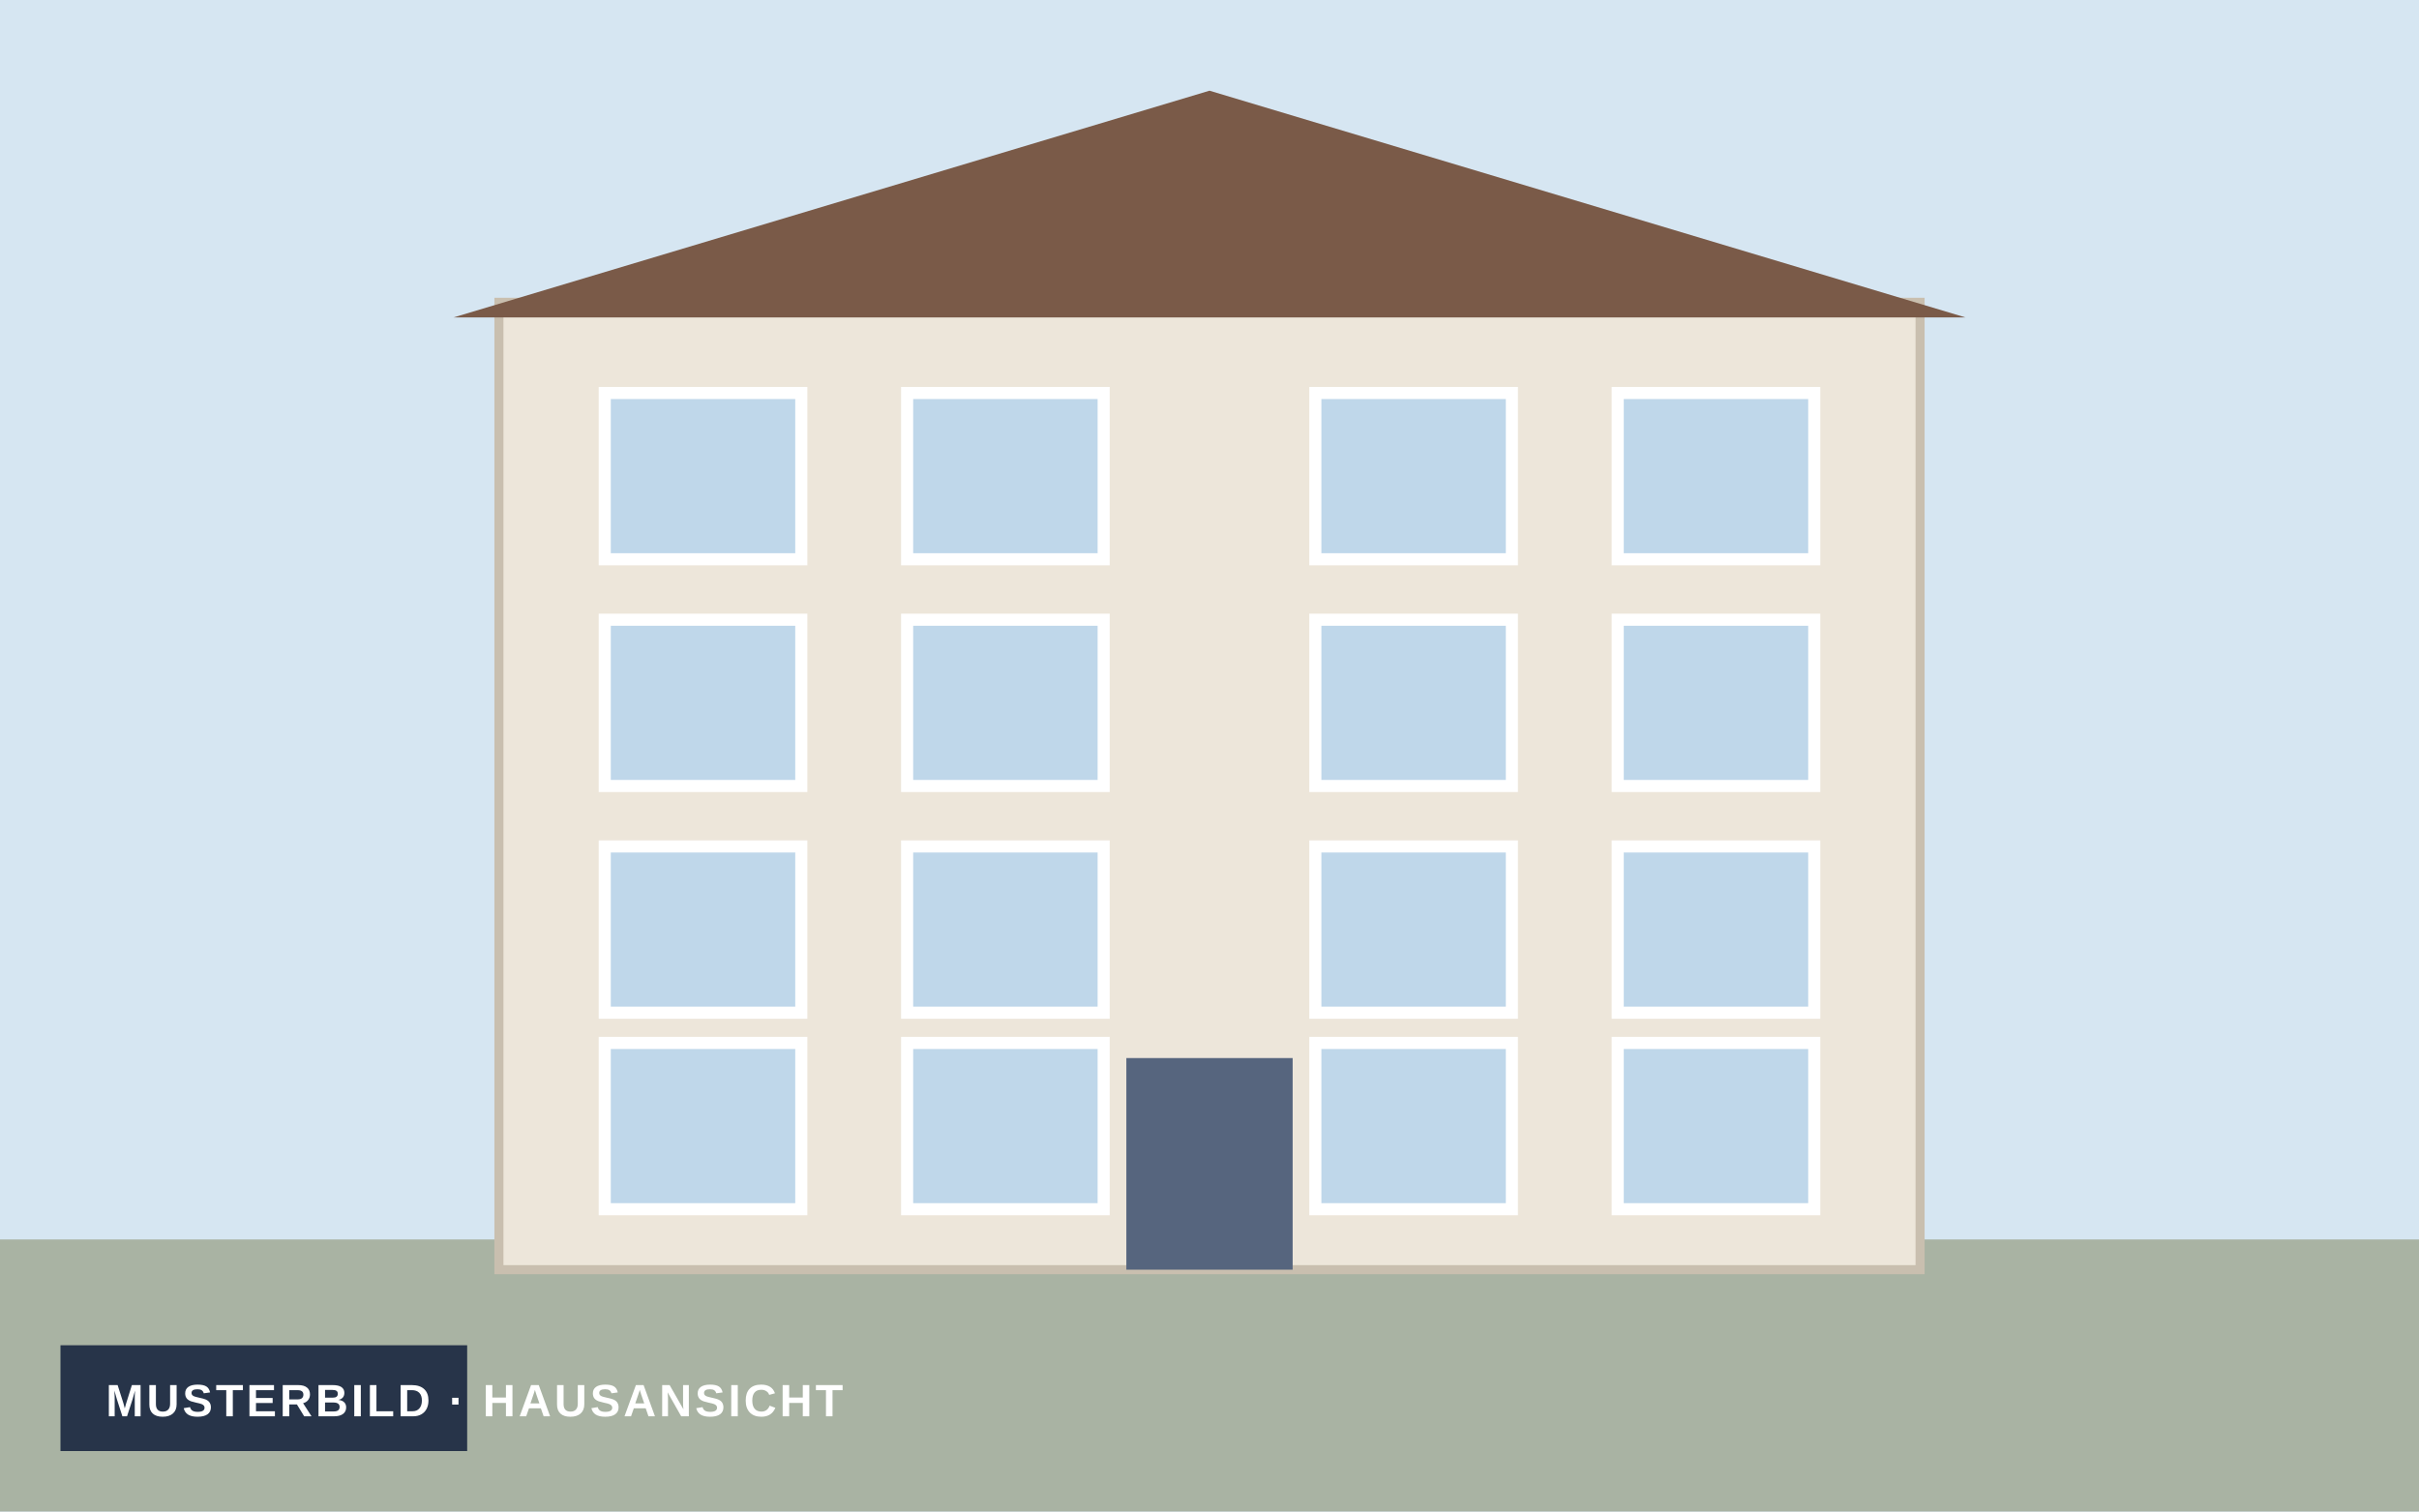
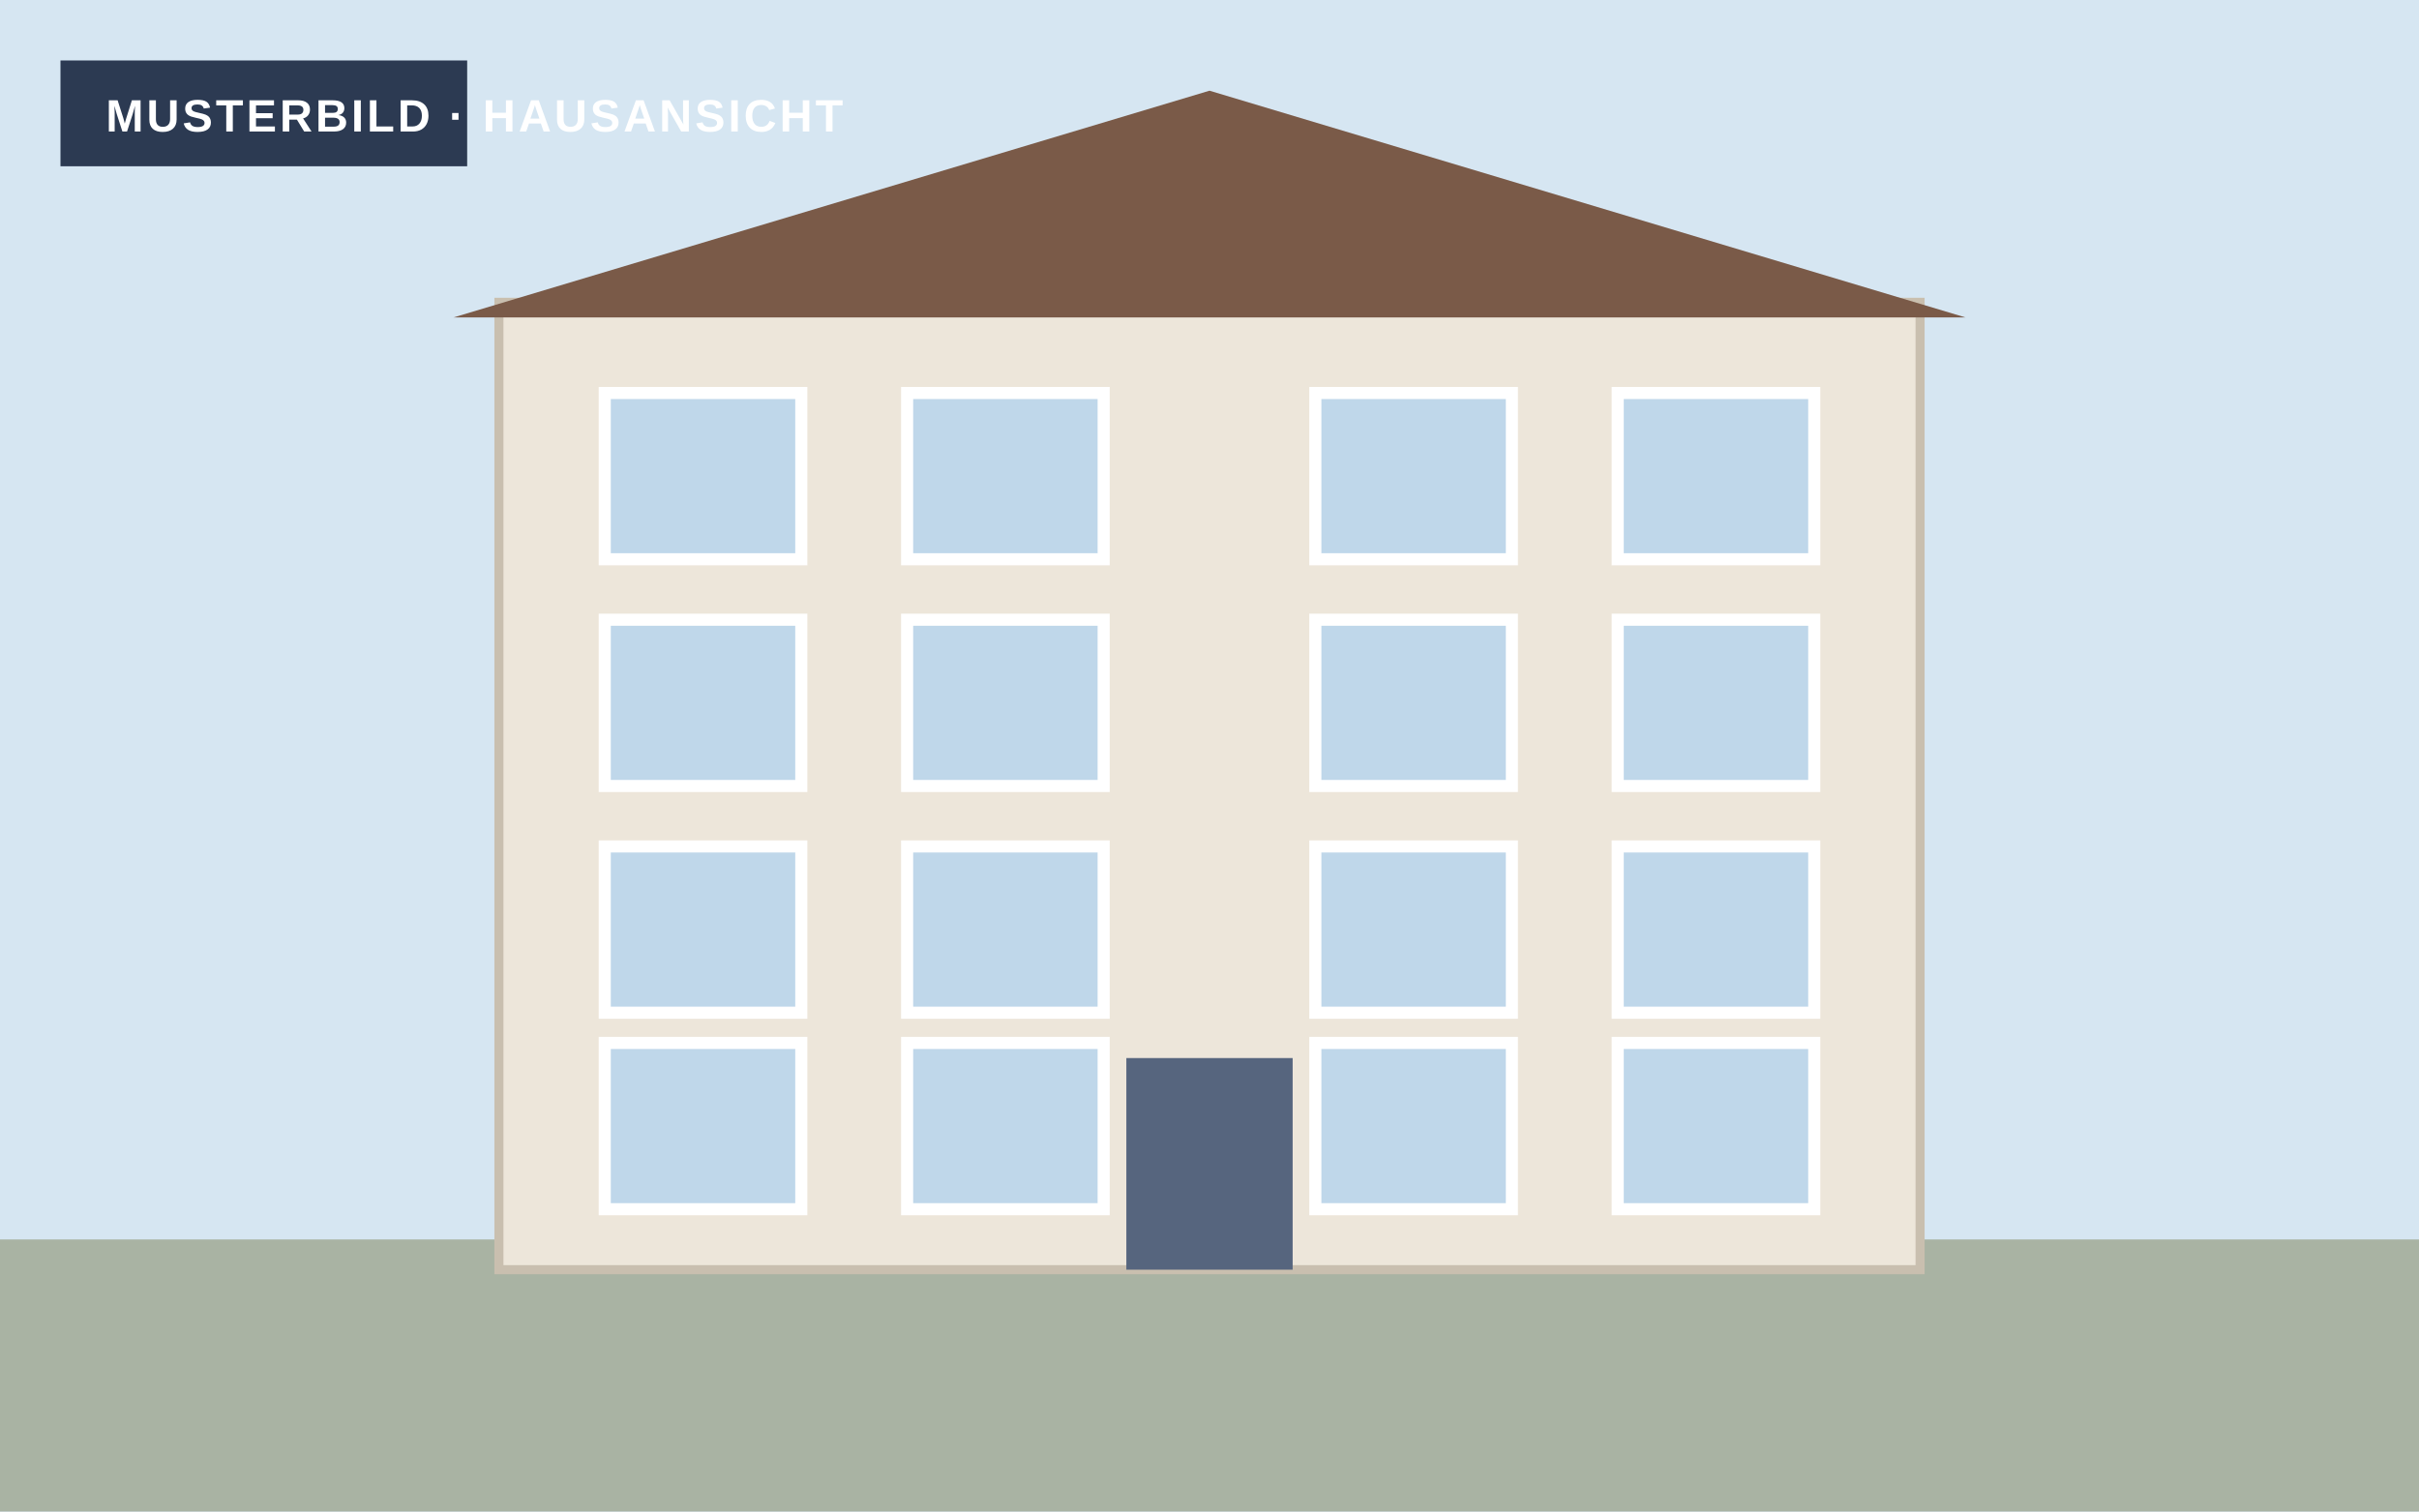
<svg xmlns="http://www.w3.org/2000/svg" viewBox="0 0 1600 1000" width="1600" height="1000" role="img" aria-label="Musterbild: HAUSANSICHT">
  <rect width="1600" height="1000" fill="#E9EEF4" />
  <rect width="1600" height="1000" fill="#D6E6F2" />
  <rect x="0" y="820" width="1600" height="180" fill="#A9B3A3" />
  <rect x="330" y="200" width="940" height="640" fill="#EDE6DA" stroke="#C9BFAF" stroke-width="6" />
  <polygon points="300,210 800,60 1300,210" fill="#7A5A48" />
  <rect x="400" y="260" width="130" height="110" fill="#BFD7EA" stroke="#fff" stroke-width="8" />
  <rect x="600" y="260" width="130" height="110" fill="#BFD7EA" stroke="#fff" stroke-width="8" />
  <rect x="870" y="260" width="130" height="110" fill="#BFD7EA" stroke="#fff" stroke-width="8" />
  <rect x="1070" y="260" width="130" height="110" fill="#BFD7EA" stroke="#fff" stroke-width="8" />
  <rect x="400" y="410" width="130" height="110" fill="#BFD7EA" stroke="#fff" stroke-width="8" />
  <rect x="600" y="410" width="130" height="110" fill="#BFD7EA" stroke="#fff" stroke-width="8" />
  <rect x="870" y="410" width="130" height="110" fill="#BFD7EA" stroke="#fff" stroke-width="8" />
  <rect x="1070" y="410" width="130" height="110" fill="#BFD7EA" stroke="#fff" stroke-width="8" />
  <rect x="400" y="560" width="130" height="110" fill="#BFD7EA" stroke="#fff" stroke-width="8" />
  <rect x="600" y="560" width="130" height="110" fill="#BFD7EA" stroke="#fff" stroke-width="8" />
  <rect x="870" y="560" width="130" height="110" fill="#BFD7EA" stroke="#fff" stroke-width="8" />
  <rect x="1070" y="560" width="130" height="110" fill="#BFD7EA" stroke="#fff" stroke-width="8" />
  <rect x="400" y="690" width="130" height="110" fill="#BFD7EA" stroke="#fff" stroke-width="8" />
  <rect x="600" y="690" width="130" height="110" fill="#BFD7EA" stroke="#fff" stroke-width="8" />
  <rect x="870" y="690" width="130" height="110" fill="#BFD7EA" stroke="#fff" stroke-width="8" />
  <rect x="1070" y="690" width="130" height="110" fill="#BFD7EA" stroke="#fff" stroke-width="8" />
  <rect x="745" y="700" width="110" height="140" fill="#56657E" />
  <g font-family="Arial, Helvetica, sans-serif">
-     <rect x="40" y="890" width="269" height="70" fill="#16233D" opacity=".88" />
-     <text x="70" y="937" font-size="30" fill="#fff" font-weight="700" letter-spacing="2">MUSTERBILD · HAUSANSICHT</text>
+     <rect x="40" y="40" width="269" height="70" fill="#16233D" opacity=".88" />
+     <text x="70" y="87" font-size="30" fill="#fff" font-weight="700" letter-spacing="2">MUSTERBILD · HAUSANSICHT</text>
  </g>
</svg>
